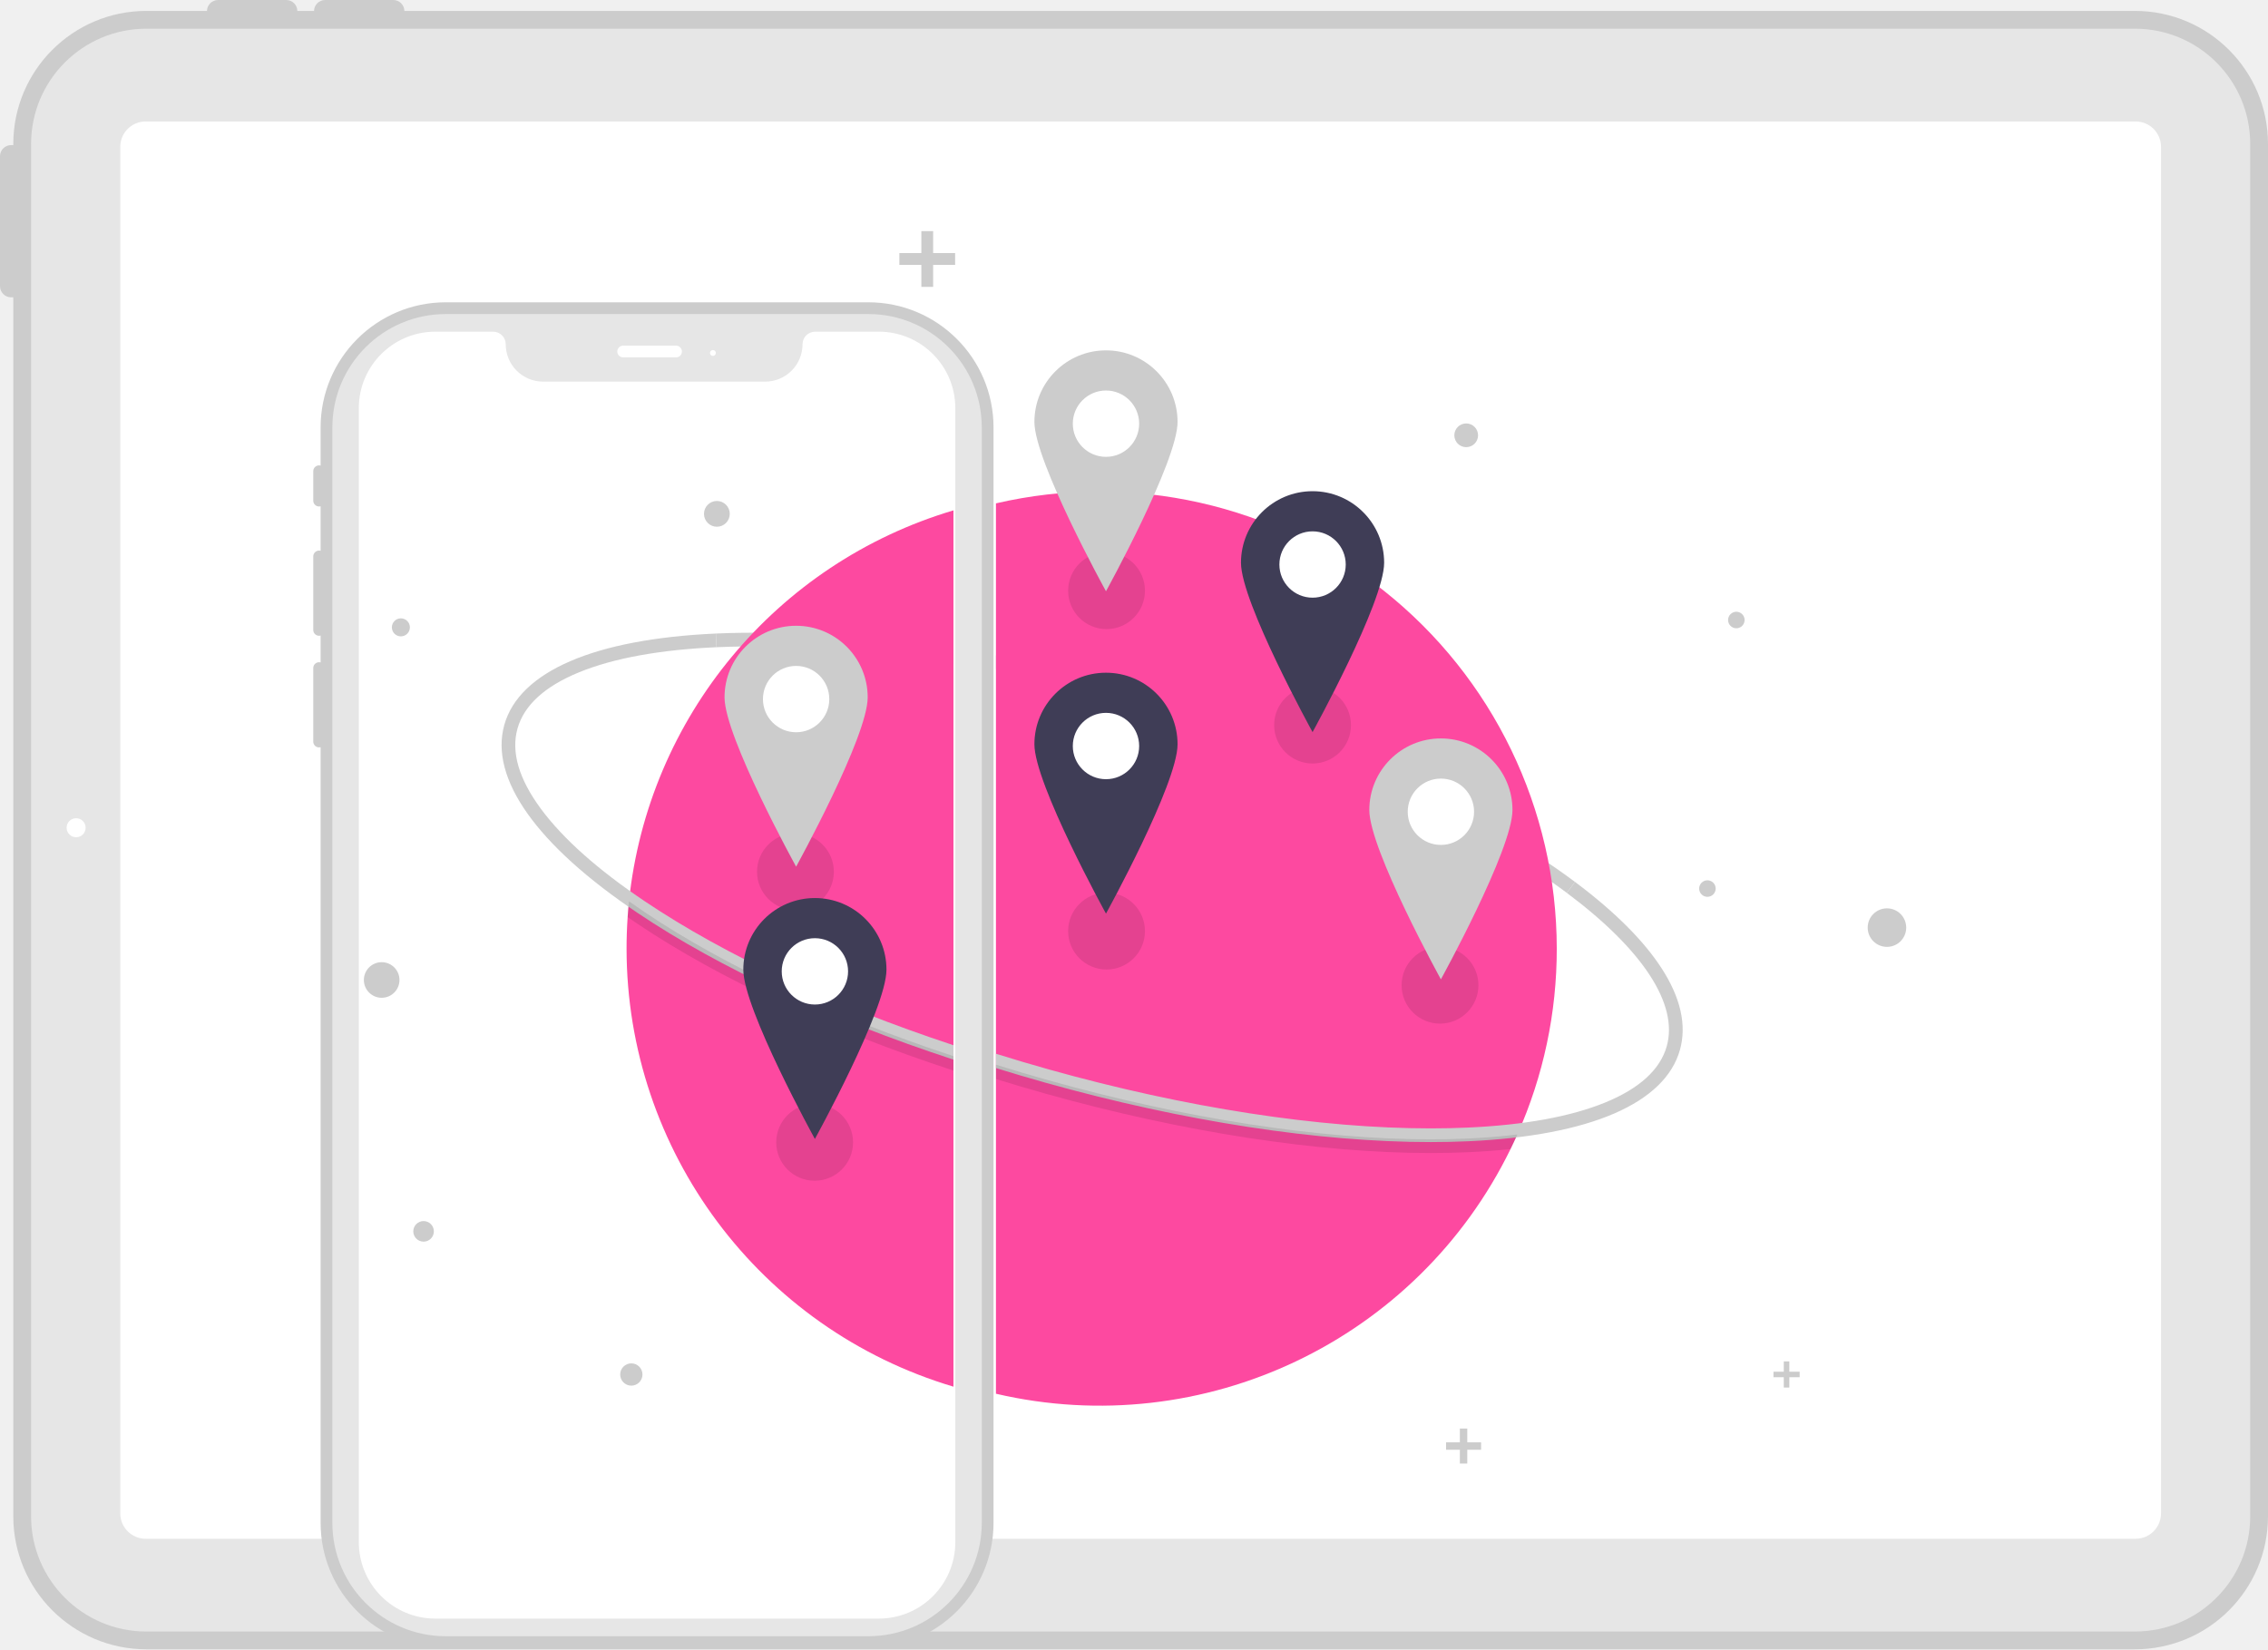
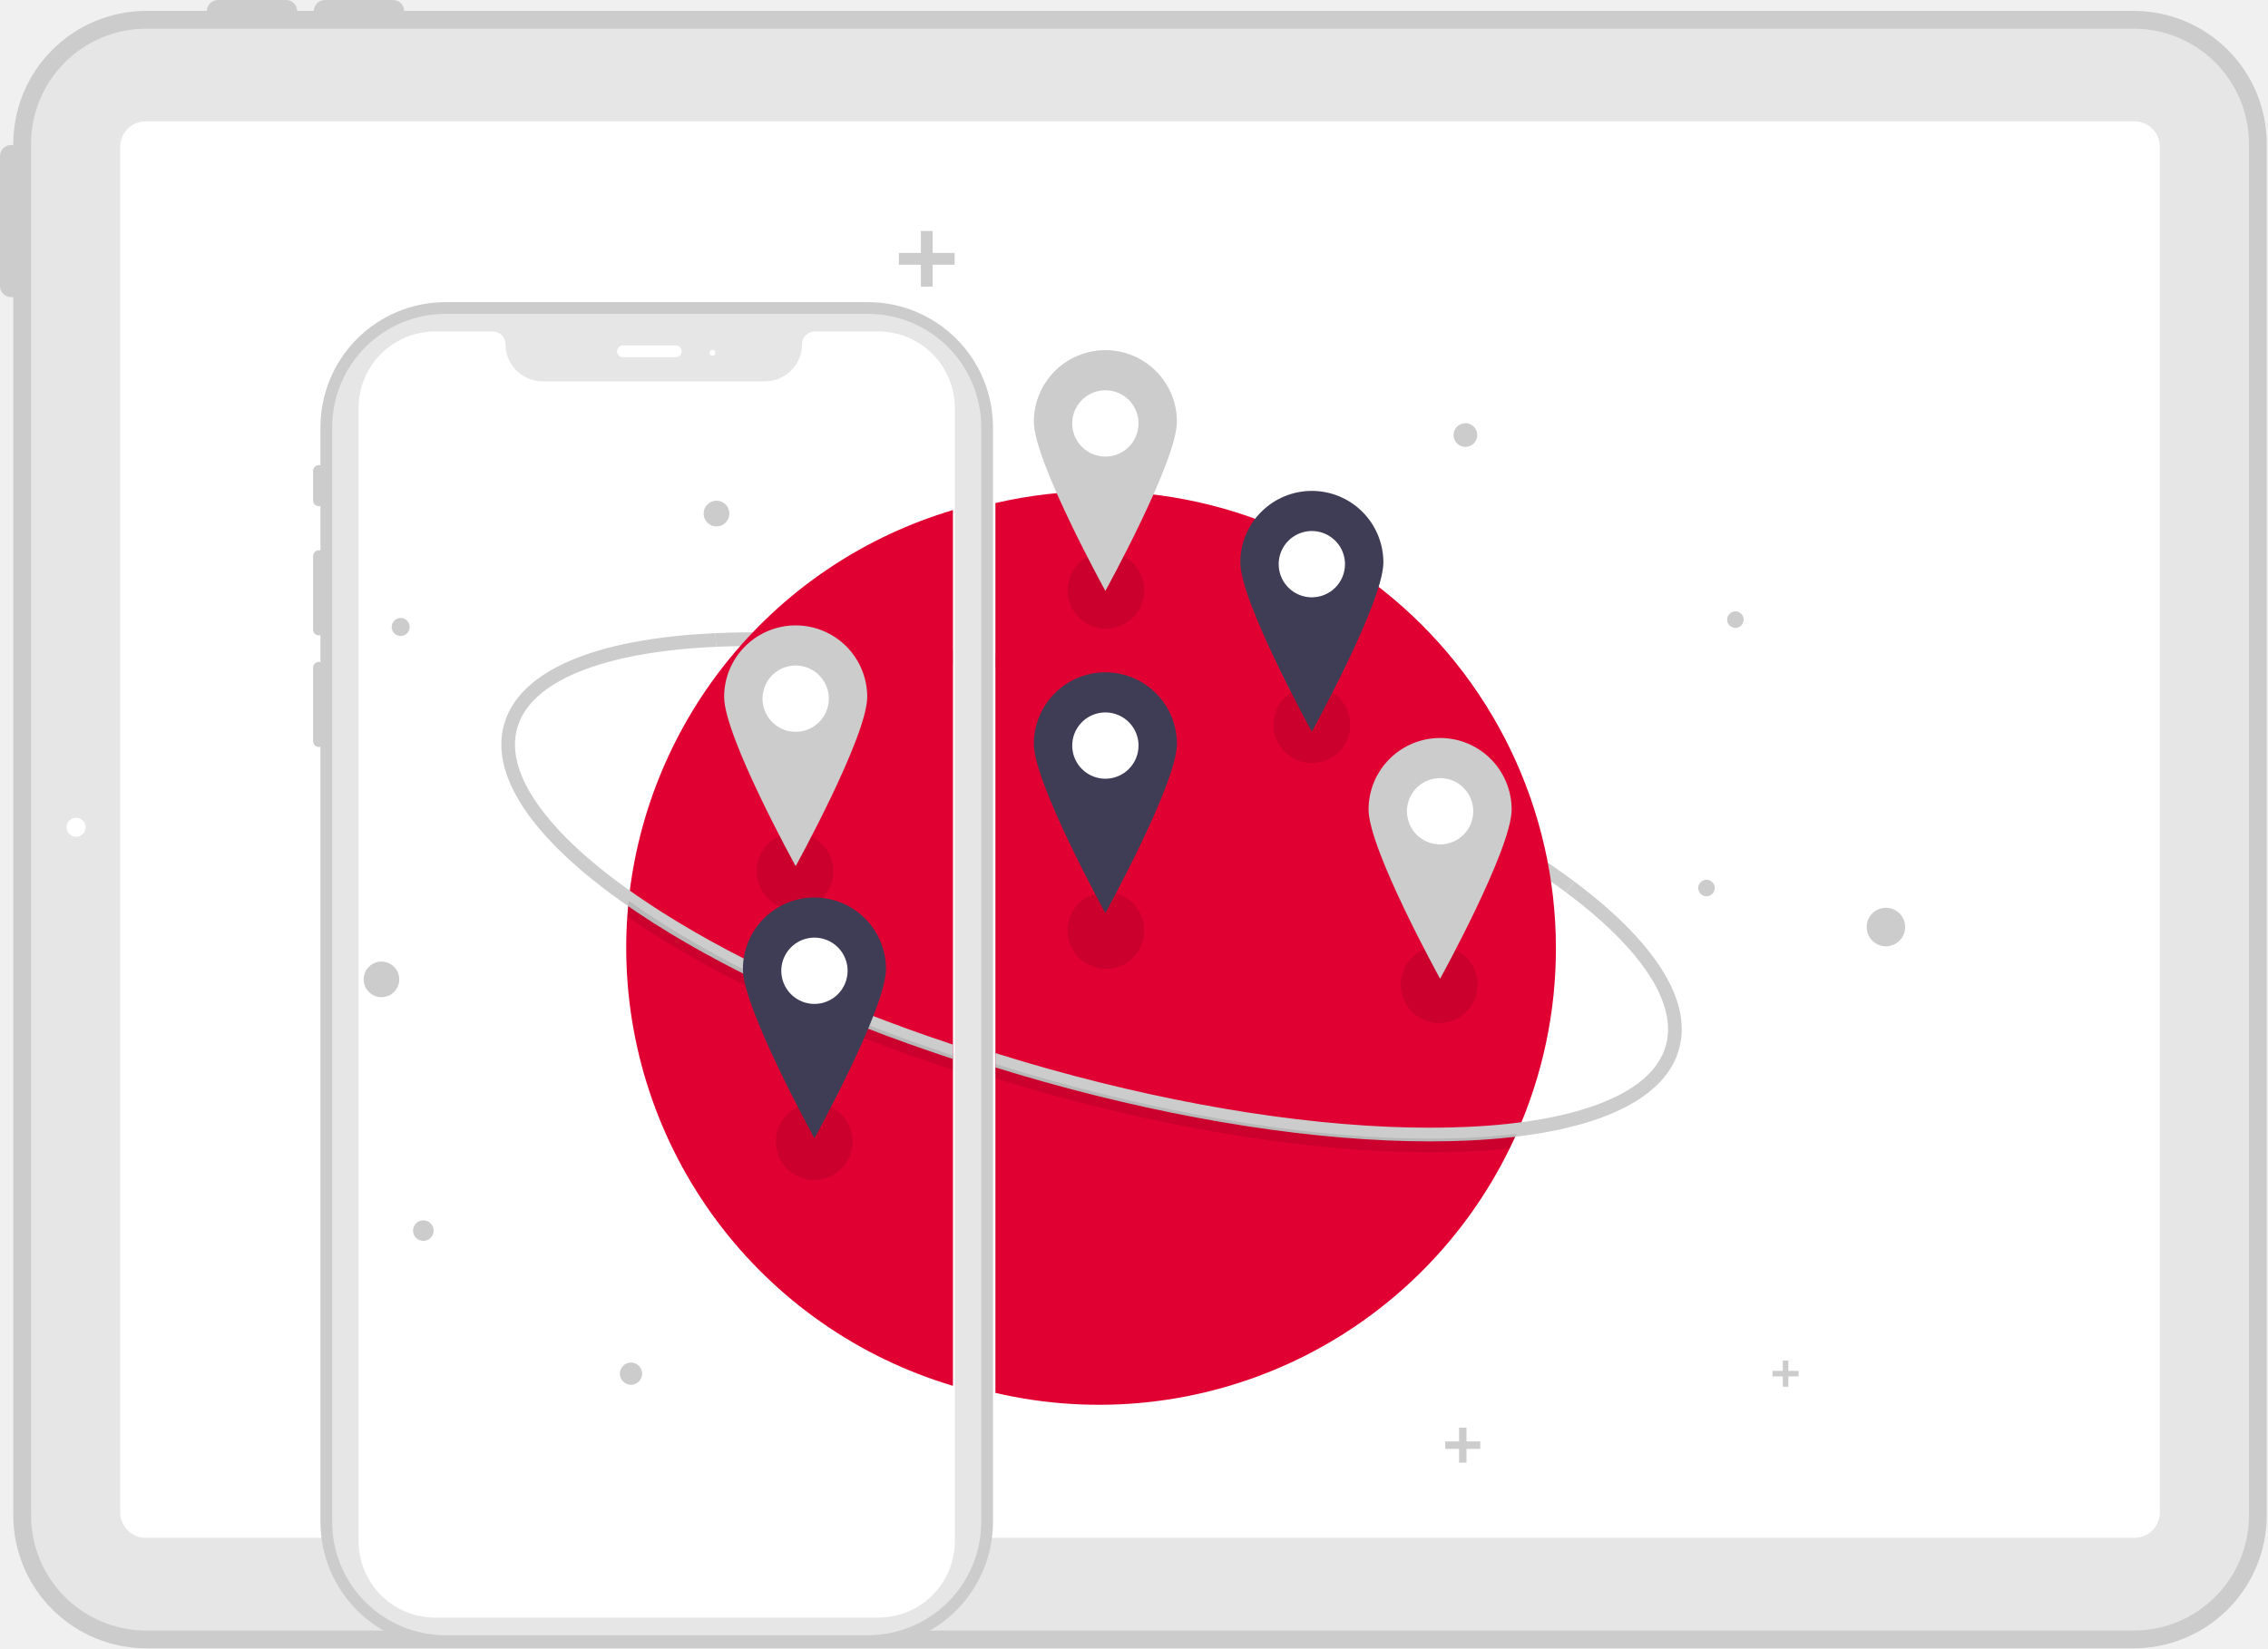
- <svg xmlns="http://www.w3.org/2000/svg" id="b88d90b7-f620-4670-beb6-c2778d3d2c46" data-name="Layer 1" width="724.603" height="527" viewBox="0 0 724.603 527">
-   <path d="M919.827,189.988H366.894a3.547,3.547,0,0,0-3.545-3.488H341.572a3.547,3.547,0,0,0-3.545,3.488h-5.333a3.547,3.547,0,0,0-3.545-3.488H307.371a3.547,3.547,0,0,0-3.545,3.488H284.421a42.523,42.523,0,0,0-42.475,42.474v.418c-.067-.004-.13-.02-.198-.02h-.498a3.551,3.551,0,0,0-3.551,3.551v41.538a3.551,3.551,0,0,0,3.551,3.551h.498c.068,0,.132-.016.198-.02V671.026A42.523,42.523,0,0,0,284.421,713.5H919.827a42.523,42.523,0,0,0,42.474-42.474v-438.563A42.523,42.523,0,0,0,919.827,189.988ZM949.517,671.026A29.724,29.724,0,0,1,919.827,700.716H284.421a29.724,29.724,0,0,1-29.691-29.69v-438.563a29.724,29.724,0,0,1,29.691-29.69H919.827A29.724,29.724,0,0,1,949.517,232.463Z" transform="translate(-237.6986 -186.5)" fill="#ccc" />
-   <path d="M919.827,707.818H284.421a36.834,36.834,0,0,1-36.793-36.793v-438.563A36.834,36.834,0,0,1,284.421,195.67H919.827a36.834,36.834,0,0,1,36.793,36.792v438.563A36.834,36.834,0,0,1,919.827,707.818Z" transform="translate(-237.6986 -186.5)" fill="#e6e6e6" />
-   <path d="M920.021,678.178H284.227a8.107,8.107,0,0,1-8.098-8.098V233.408a8.107,8.107,0,0,1,8.098-8.098H920.021a8.107,8.107,0,0,1,8.098,8.098V670.079A8.107,8.107,0,0,1,920.021,678.178Z" transform="translate(-237.6986 -186.5)" fill="#fff" />
-   <circle cx="24.32" cy="264.484" r="3.04" fill="#fff" />
-   <path d="M515.159,283.092H380.092a40.008,40.008,0,0,0-39.963,39.963v12.208a1.855,1.855,0,0,0-2.347,1.811v9.388a1.855,1.855,0,0,0,2.347,1.811v14.215a1.855,1.855,0,0,0-2.347,1.811v23.471a1.855,1.855,0,0,0,2.347,1.811v8.582a1.855,1.855,0,0,0-2.347,1.811v23.471a1.855,1.855,0,0,0,2.347,1.811v247.855a40.008,40.008,0,0,0,39.963,39.963H515.159a40.008,40.008,0,0,0,39.963-39.963V323.055A40.008,40.008,0,0,0,515.159,283.092Zm31.514,390.022a31.549,31.549,0,0,1-31.514,31.514H380.092a31.549,31.549,0,0,1-31.514-31.514V323.055a31.549,31.549,0,0,1,31.514-31.514H515.159a31.549,31.549,0,0,1,31.514,31.514Z" transform="translate(-237.6986 -186.5)" fill="#ccc" />
-   <path d="M515.159,709.321H380.092a36.249,36.249,0,0,1-36.208-36.208V323.055a36.249,36.249,0,0,1,36.208-36.208H515.159a36.249,36.249,0,0,1,36.208,36.208V673.113A36.249,36.249,0,0,1,515.159,709.321Z" transform="translate(-237.6986 -186.5)" fill="#e6e6e6" />
-   <path d="M518.496,703.688H376.755a24.448,24.448,0,0,1-24.421-24.421V316.901a24.448,24.448,0,0,1,24.421-24.421h18.485a4.041,4.041,0,0,1,4.036,4.036,11.937,11.937,0,0,0,11.924,11.924h70.974a11.937,11.937,0,0,0,11.924-11.924,4.041,4.041,0,0,1,4.036-4.036h20.362a24.448,24.448,0,0,1,24.421,24.421V679.267A24.448,24.448,0,0,1,518.496,703.688Z" transform="translate(-237.6986 -186.5)" fill="#fff" />
-   <path d="M453.728,300.695h-16.899a1.878,1.878,0,1,1,0-3.755h16.899a1.878,1.878,0,0,1,0,3.755Z" transform="translate(-237.6986 -186.5)" fill="#fff" />
-   <circle cx="227.765" cy="112.786" r="0.939" fill="#fff" />
-   <path d="M466.415,388.934l.196,4.368c22.33-1,48.186.945,75.706,5.538V394.411C514.756,389.854,488.841,387.93,466.415,388.934Z" transform="translate(-237.6986 -186.5)" fill="#ccc" />
-   <path d="M438.65,474.485q-.26,2.507-.424,5.045-.346,4.991-.346,10.06A146.147,146.147,0,0,0,542.317,629.579v-280.002A146.075,146.075,0,0,0,438.65,474.485Z" transform="translate(-237.6986 -186.5)" fill="#fd49a0" />
-   <circle cx="128.076" cy="200.458" r="2.879" fill="#ccc" />
-   <circle cx="121.94" cy="313.131" r="5.687" fill="#ccc" />
-   <circle cx="229.035" cy="164.191" r="4.119" fill="#ccc" />
-   <circle cx="135.327" cy="393.453" r="3.286" fill="#ccc" />
-   <circle cx="201.704" cy="439.191" r="3.559" fill="#ccc" />
-   <polygon points="305.157 80.869 298.134 80.869 298.134 73.846 294.366 73.846 294.366 80.869 287.34 80.869 287.34 84.639 294.366 84.639 294.366 91.662 298.134 91.662 298.134 84.639 305.157 84.639 305.157 80.869" fill="#ccc" />
-   <circle cx="254.136" cy="278.548" r="12.271" opacity="0.1" style="isolation:isolate" />
-   <circle cx="260.271" cy="365.005" r="12.271" opacity="0.1" style="isolation:isolate" />
-   <path d="M443.833,474.572c-15.058-10.111-26.274-20.086-33.336-29.649-7.045-9.54-9.557-18.157-7.467-25.614,2.09-7.457,8.715-13.514,19.692-18.002,11.003-4.499,25.769-7.192,43.888-8.004l-.195-4.368c-38.8,1.739-62.806,12.107-67.595,29.194s10.331,38.422,42.575,60.073c26.295,17.657,61.513,33.962,100.922,46.876v-4.602C503.839,507.761,469.504,491.81,443.833,474.572Z" transform="translate(-237.6986 -186.5)" fill="#ccc" />
-   <path d="M443.831,478.07q-2.669-1.795-5.181-3.585-.26,2.507-.424,5.045,1.556,1.086,3.17,2.169c26.295,17.657,61.512,33.963,100.921,46.877v-4.602C503.84,511.258,469.506,495.308,443.831,478.07Z" transform="translate(-237.6986 -186.5)" opacity="0.1" style="isolation:isolate" />
-   <path d="M606.676,407.649c-17.197-4.82-34.242-8.746-50.781-11.768v4.443c16.156,2.979,32.8,6.825,49.6,11.534C658.981,426.85,707.378,448.697,738.278,471.798l2.618-3.502C709.581,444.885,660.659,422.78,606.676,407.649Z" transform="translate(-237.6986 -186.5)" fill="#ccc" />
-   <path d="M735.07,489.591a146.128,146.128,0,0,0-179.175-142.253v284.497a146.105,146.105,0,0,0,164.41-78.187q1.13-2.304,2.173-4.652a145.501,145.501,0,0,0,12.592-59.405Z" transform="translate(-237.6986 -186.5)" fill="#fd49a0" />
-   <circle cx="355.204" cy="129.05" r="1.673" fill="#f2f2f2" />
-   <circle cx="468.435" cy="139.091" r="3.79" fill="#ccc" />
-   <circle cx="602.862" cy="296.397" r="6.154" fill="#ccc" />
-   <circle cx="554.742" cy="198.111" r="2.64" fill="#ccc" />
-   <circle cx="545.501" cy="283.919" r="2.64" fill="#ccc" />
-   <polygon points="473.192 460.867 468.78 460.867 468.78 456.458 466.415 456.458 466.415 460.867 462.006 460.867 462.006 463.233 466.415 463.233 466.415 467.643 468.78 467.643 468.78 463.233 473.192 463.233 473.192 460.867" fill="#ccc" />
-   <polygon points="574.971 438.296 571.675 438.296 571.675 435 569.904 435 569.904 438.296 566.608 438.296 566.608 440.066 569.904 440.066 569.904 443.362 571.675 443.362 571.675 440.066 574.971 440.066 574.971 438.296" fill="#ccc" />
-   <circle cx="353.531" cy="188.744" r="12.271" opacity="0.1" style="isolation:isolate" />
-   <circle cx="353.531" cy="297.513" r="12.271" opacity="0.1" style="isolation:isolate" />
-   <circle cx="419.35" cy="231.694" r="12.271" opacity="0.1" style="isolation:isolate" />
-   <circle cx="460.069" cy="314.804" r="12.271" opacity="0.1" style="isolation:isolate" />
-   <path d="M768.461,495.737c-5.762-8.842-15.036-18.074-27.565-27.441l-2.618,3.502c24.347,18.202,35.688,35.6,31.935,48.989-2.09,7.457-8.715,13.514-19.692,18.002-11.004,4.499-25.77,7.192-43.889,8.004q-5.775.258-11.851.258c-35.453-.001-78.2-6.565-121.905-18.815q-8.596-2.409-16.982-5.04v4.578q7.81,2.427,15.801,4.672c44.087,12.357,87.247,18.977,123.107,18.976,4.105,0,8.121-.087,12.025-.262,38.8-1.739,62.806-12.107,67.595-29.194C776.645,514.041,774.639,505.216,768.461,495.737Z" transform="translate(-237.6986 -186.5)" fill="#ccc" />
-   <path d="M706.634,550.29q-5.773.258-11.853.258c-35.449,0-78.201-6.563-121.905-18.813q-8.596-2.409-16.981-5.04v4.579q7.809,2.426,15.8,4.672c44.089,12.356,87.247,18.975,123.107,18.975,4.105,0,8.124-.087,12.028-.262q7.074-.315,13.475-1.01,1.131-2.304,2.173-4.652Q715.042,549.909,706.634,550.29Z" transform="translate(-237.6986 -186.5)" opacity="0.1" style="isolation:isolate" />
-   <circle cx="419.301" cy="180.5" r="16" fill="#fff" />
-   <path d="M657.049,343.45a22.869,22.869,0,0,0-22.869,22.869c0,12.63,22.869,54.105,22.869,54.105S679.918,378.95,679.918,366.32A22.869,22.869,0,0,0,657.049,343.45Zm0,34.025a10.598,10.598,0,1,1,10.598-10.598,10.598,10.598,0,0,1-10.598,10.598h0Z" transform="translate(-237.6986 -186.5)" fill="#3f3d56" />
-   <circle cx="353.301" cy="238.5" r="16" fill="#fff" />
-   <path d="M591.049,401.45a22.869,22.869,0,0,0-22.869,22.869c0,12.63,22.869,54.105,22.869,54.105S613.918,436.95,613.918,424.32A22.869,22.869,0,0,0,591.049,401.45Zm0,34.025a10.598,10.598,0,1,1,10.598-10.598,10.598,10.598,0,0,1-10.598,10.598h0Z" transform="translate(-237.6986 -186.5)" fill="#3f3d56" />
-   <circle cx="353.301" cy="135.5" r="16" fill="#fff" />
-   <path d="M591.049,298.45a22.869,22.869,0,0,0-22.869,22.869c0,12.63,22.869,54.105,22.869,54.105S613.918,333.95,613.918,321.32A22.869,22.869,0,0,0,591.049,298.45Zm0,34.025a10.598,10.598,0,1,1,10.598-10.598,10.598,10.598,0,0,1-10.598,10.598h0Z" transform="translate(-237.6986 -186.5)" fill="#ccc" />
-   <circle cx="460.301" cy="259.5" r="16" fill="#fff" />
-   <path d="M698.049,422.45a22.869,22.869,0,0,0-22.869,22.869c0,12.63,22.869,54.105,22.869,54.105S720.918,457.95,720.918,445.32A22.869,22.869,0,0,0,698.049,422.45Zm0,34.025a10.598,10.598,0,1,1,10.598-10.598,10.598,10.598,0,0,1-10.598,10.598h0Z" transform="translate(-237.6986 -186.5)" fill="#ccc" />
-   <circle cx="254.301" cy="223.5" r="16" fill="#fff" />
-   <path d="M492.049,386.45a22.869,22.869,0,0,0-22.869,22.869c0,12.63,22.869,54.105,22.869,54.105S514.918,421.95,514.918,409.32A22.869,22.869,0,0,0,492.049,386.45Zm0,34.025a10.598,10.598,0,1,1,10.598-10.598,10.598,10.598,0,0,1-10.598,10.598h0Z" transform="translate(-237.6986 -186.5)" fill="#ccc" />
-   <circle cx="260.301" cy="310.5" r="16" fill="#fff" />
-   <path d="M498.049,473.45a22.869,22.869,0,0,0-22.869,22.869c0,12.63,22.869,54.105,22.869,54.105S520.918,508.95,520.918,496.32A22.869,22.869,0,0,0,498.049,473.45Zm0,34.025a10.598,10.598,0,1,1,10.598-10.598,10.598,10.598,0,0,1-10.598,10.598h0Z" transform="translate(-237.6986 -186.5)" fill="#3f3d56" />
+ <svg xmlns="http://www.w3.org/2000/svg" width="725" height="527" viewBox="0 0 725 527" fill="none">
+   <g id="seamless-1 1" clip-path="url(#clip0)">
+     <path id="Vector" d="M682.128 3.488H129.195C129.18 2.558 128.8 1.671 128.137 1.019C127.474 0.366 126.581 0.001 125.65 0H103.873C102.943 0 102.05 0.366 101.387 1.019C100.724 1.671 100.343 2.558 100.328 3.488H94.995C94.979 2.558 94.599 1.671 93.936 1.019C93.273 0.366 92.38 0.001 91.45 0H69.672C68.742 0.001 67.849 0.366 67.186 1.019C66.523 1.671 66.143 2.558 66.127 3.488H46.723C35.462 3.501 24.665 7.98 16.703 15.943C8.74 23.905 4.26 34.701 4.248 45.962V46.381C4.181 46.377 4.117 46.361 4.049 46.361H3.551C3.085 46.361 2.623 46.453 2.192 46.631C1.761 46.809 1.37 47.071 1.04 47.401C0.71 47.731 0.449 48.122 0.27 48.553C0.092 48.984 -1.31314e-05 49.446 1.40815e-09 49.912V91.45C-1.31314e-05 91.917 0.092 92.378 0.27 92.809C0.449 93.24 0.71 93.632 1.04 93.961C1.37 94.291 1.761 94.553 2.192 94.731C2.623 94.91 3.085 95.001 3.551 95.001H4.049C4.117 95.001 4.181 94.985 4.248 94.981V484.526C4.26 495.787 8.74 506.583 16.703 514.546C24.665 522.508 35.462 526.987 46.723 527H682.128C693.389 526.987 704.186 522.508 712.148 514.545C720.111 506.583 724.59 495.787 724.603 484.526V45.963C724.59 34.702 720.111 23.905 712.148 15.943C704.186 7.98 693.389 3.501 682.128 3.488ZM711.818 484.526C711.809 492.397 708.678 499.944 703.112 505.51C697.546 511.076 690 514.207 682.128 514.216H46.723C38.851 514.207 31.304 511.076 25.738 505.51C20.172 499.944 17.041 492.397 17.032 484.526V45.963C17.041 38.091 20.172 30.544 25.738 24.978C31.304 19.412 38.851 16.281 46.723 16.273H682.128C690 16.282 697.546 19.412 703.112 24.978C708.678 30.544 711.809 38.091 711.818 45.962V484.526Z" fill="#CCCCCC" />
+     <path id="Vector_2" d="M682.128 521.318H46.722C36.968 521.307 27.616 517.427 20.718 510.53C13.821 503.632 9.941 494.28 9.93 484.526V45.962C9.941 36.208 13.821 26.856 20.718 19.958C27.616 13.061 36.968 9.181 46.722 9.17H682.128C691.882 9.181 701.234 13.061 708.132 19.958C715.03 26.856 718.91 36.208 718.921 45.962V484.525C718.91 494.28 715.03 503.632 708.132 510.53C701.235 517.427 691.882 521.307 682.128 521.318V521.318Z" fill="#E6E6E6" />
+     <path id="Vector_3" d="M682.323 491.678H46.528C44.381 491.676 42.323 490.822 40.805 489.304C39.286 487.785 38.433 485.727 38.43 483.58V46.908C38.433 44.761 39.287 42.703 40.805 41.185C42.323 39.667 44.381 38.813 46.528 38.81H682.323C684.469 38.813 686.528 39.667 688.046 41.185C689.564 42.703 690.418 44.761 690.421 46.908V483.58C690.418 485.727 689.564 487.785 688.046 489.304C686.528 490.822 684.47 491.676 682.323 491.678V491.678Z" fill="white" />
+     <path id="Vector_4" d="M24.32 267.524C25.999 267.524 27.36 266.163 27.36 264.484C27.36 262.805 25.999 261.444 24.32 261.444C22.641 261.444 21.28 262.805 21.28 264.484C21.28 266.163 22.641 267.524 24.32 267.524Z" fill="white" />
+     <path id="Vector_5" d="M277.46 96.592H142.394C131.799 96.604 121.641 100.818 114.149 108.31C106.657 115.802 102.443 125.96 102.431 136.555V148.763C102.154 148.687 101.862 148.676 101.58 148.732C101.298 148.787 101.033 148.908 100.805 149.083C100.578 149.259 100.394 149.485 100.269 149.744C100.143 150.003 100.08 150.287 100.084 150.575V159.963C100.08 160.25 100.143 160.535 100.269 160.794C100.394 161.052 100.578 161.279 100.805 161.454C101.033 161.63 101.298 161.75 101.58 161.806C101.862 161.861 102.154 161.85 102.431 161.774V175.989C102.154 175.913 101.862 175.902 101.58 175.958C101.298 176.013 101.033 176.134 100.805 176.309C100.578 176.485 100.394 176.711 100.269 176.97C100.143 177.229 100.08 177.513 100.084 177.801V201.271C100.08 201.559 100.143 201.843 100.269 202.102C100.394 202.361 100.578 202.587 100.805 202.763C101.033 202.939 101.298 203.059 101.58 203.114C101.862 203.17 102.154 203.159 102.431 203.083V211.665C102.154 211.589 101.862 211.578 101.58 211.633C101.298 211.689 101.033 211.809 100.805 211.985C100.578 212.161 100.394 212.387 100.269 212.646C100.143 212.904 100.08 213.189 100.084 213.476V236.947C100.08 237.235 100.143 237.519 100.269 237.778C100.394 238.037 100.578 238.263 100.805 238.438C101.033 238.614 101.298 238.734 101.58 238.79C101.862 238.845 102.154 238.835 102.431 238.758V486.613C102.443 497.208 106.657 507.366 114.149 514.858C121.641 522.35 131.799 526.564 142.394 526.576H277.46C288.055 526.564 298.213 522.35 305.705 514.858C313.197 507.366 317.411 497.208 317.423 486.613V136.555C317.411 125.96 313.197 115.802 305.705 108.31C298.213 100.818 288.055 96.604 277.46 96.592V96.592ZM308.974 486.613C308.964 494.968 305.641 502.979 299.733 508.886C293.825 514.794 285.815 518.117 277.46 518.127H142.394C134.039 518.117 126.029 514.794 120.121 508.886C114.213 502.979 110.89 494.968 110.88 486.613V136.555C110.89 128.2 114.213 120.19 120.121 114.282C126.029 108.374 134.039 105.051 142.394 105.041H277.46C285.815 105.051 293.825 108.374 299.733 114.282C305.641 120.19 308.964 128.2 308.974 136.555V486.613Z" fill="#CCCCCC" />
+     <path id="Vector_6" d="M277.46 522.821H142.394C132.794 522.81 123.591 518.992 116.803 512.204C110.015 505.416 106.197 496.213 106.186 486.613V136.554C106.197 126.955 110.015 117.752 116.803 110.964C123.591 104.176 132.794 100.358 142.394 100.347H277.46C287.059 100.358 296.263 104.176 303.051 110.964C309.839 117.752 313.657 126.955 313.668 136.554V486.613C313.657 496.212 309.839 505.416 303.051 512.204C296.263 518.992 287.059 522.81 277.46 522.821V522.821Z" fill="#E6E6E6" />
+     <path id="Vector_7" d="M280.798 517.188H139.056C132.582 517.18 126.375 514.605 121.797 510.027C117.218 505.449 114.643 499.241 114.636 492.767V130.4C114.643 123.926 117.218 117.718 121.797 113.14C126.375 108.562 132.582 105.987 139.056 105.979H157.541C158.611 105.981 159.637 106.406 160.394 107.163C161.151 107.92 161.576 108.946 161.577 110.016C161.581 113.177 162.838 116.208 165.074 118.443C167.309 120.679 170.34 121.936 173.501 121.94H244.475C247.637 121.936 250.668 120.679 252.903 118.443C255.138 116.208 256.396 113.177 256.399 110.016C256.4 108.946 256.826 107.92 257.583 107.163C258.339 106.406 259.365 105.981 260.435 105.979H280.798C287.272 105.987 293.479 108.562 298.058 113.14C302.636 117.718 305.211 123.926 305.219 130.4V492.767C305.211 499.241 302.636 505.449 298.058 510.027C293.48 514.605 287.272 517.18 280.798 517.188V517.188Z" fill="white" />
+     <path id="Vector_8" d="M216.029 114.195H199.13C198.632 114.195 198.155 113.997 197.802 113.645C197.45 113.293 197.252 112.815 197.252 112.317C197.252 111.819 197.45 111.342 197.802 110.989C198.155 110.637 198.632 110.439 199.13 110.439H216.029C216.526 110.441 217.003 110.639 217.354 110.991C217.705 111.343 217.902 111.82 217.902 112.317C217.902 112.814 217.705 113.291 217.354 113.643C217.003 113.995 216.526 114.194 216.029 114.195V114.195Z" fill="white" />
+     <path id="Vector_9" d="M227.765 113.725C228.283 113.725 228.703 113.305 228.703 112.786C228.703 112.268 228.283 111.848 227.765 111.848C227.246 111.848 226.826 112.268 226.826 112.786C226.826 113.305 227.246 113.725 227.765 113.725Z" fill="white" />
+     <path id="Vector_10" d="M228.717 202.435L228.913 206.803C251.242 205.802 277.099 207.748 304.619 212.34V207.911C277.057 203.354 251.142 201.43 228.717 202.435Z" fill="#CCCCCC" />
+     <path id="Vector_11" d="M200.951 287.985C200.778 289.656 200.636 291.338 200.527 293.03C200.297 296.357 200.182 299.711 200.182 303.09C200.199 334.558 210.372 365.179 229.189 390.401C248.005 415.623 274.46 434.097 304.618 443.078V163.076C276.922 171.309 252.29 187.571 233.838 209.805C215.385 232.039 203.94 259.246 200.951 287.985V287.985Z" fill="#E10032" />
+     <path id="Vector_12" d="M128.076 203.337C129.665 203.337 130.954 202.048 130.954 200.458C130.954 198.868 129.665 197.579 128.076 197.579C126.486 197.579 125.197 198.868 125.197 200.458C125.197 202.048 126.486 203.337 128.076 203.337Z" fill="#CCCCCC" />
+     <path id="Vector_13" d="M121.94 318.818C125.081 318.818 127.627 316.272 127.627 313.131C127.627 309.99 125.081 307.444 121.94 307.444C118.799 307.444 116.253 309.99 116.253 313.131C116.253 316.272 118.799 318.818 121.94 318.818Z" fill="#CCCCCC" />
+     <path id="Vector_14" d="M229.035 168.31C231.31 168.31 233.154 166.466 233.154 164.191C233.154 161.916 231.31 160.072 229.035 160.072C226.761 160.072 224.917 161.916 224.917 164.191C224.917 166.466 226.761 168.31 229.035 168.31Z" fill="#CCCCCC" />
+     <path id="Vector_15" d="M135.327 396.738C137.142 396.738 138.613 395.267 138.613 393.452C138.613 391.637 137.142 390.166 135.327 390.166C133.512 390.166 132.041 391.637 132.041 393.452C132.041 395.267 133.512 396.738 135.327 396.738Z" fill="#CCCCCC" />
+     <path id="Vector_16" d="M201.704 442.75C203.669 442.75 205.262 441.157 205.262 439.192C205.262 437.226 203.669 435.633 201.704 435.633C199.738 435.633 198.145 437.226 198.145 439.192C198.145 441.157 199.738 442.75 201.704 442.75Z" fill="#CCCCCC" />
+     <path id="Vector_17" d="M305.157 80.869H298.134V73.846H294.366V80.869H287.34V84.639H294.366V91.662H298.134V84.639H305.157V80.869Z" fill="#CCCCCC" />
+     <path id="Vector_18" opacity="0.1" d="M254.136 290.819C260.913 290.819 266.407 285.325 266.407 278.548C266.407 271.77 260.913 266.276 254.136 266.276C247.358 266.276 241.864 271.77 241.864 278.548C241.864 285.325 247.358 290.819 254.136 290.819Z" fill="black" />
+     <path id="Vector_19" opacity="0.1" d="M260.271 377.277C267.049 377.277 272.543 371.783 272.543 365.006C272.543 358.228 267.049 352.734 260.271 352.734C253.494 352.734 248 358.228 248 365.006C248 371.783 253.494 377.277 260.271 377.277Z" fill="black" />
+     <path id="Vector_20" d="M206.134 288.072C191.076 277.961 179.86 267.986 172.798 258.423C165.754 248.884 163.242 240.266 165.332 232.809C167.422 225.352 174.047 219.295 185.024 214.807C196.027 210.307 210.793 207.614 228.912 206.803L228.717 202.435C189.917 204.173 165.911 214.541 161.122 231.629C156.333 248.716 171.452 270.05 203.697 291.702C229.991 309.359 265.21 325.664 304.619 338.578V333.977C266.14 321.261 231.805 305.31 206.134 288.072Z" fill="#CCCCCC" />
+     <path id="Vector_21" opacity="0.1" d="M206.132 291.571C204.353 290.374 202.626 289.179 200.951 287.985C200.778 289.657 200.636 291.339 200.527 293.031C201.565 293.755 202.621 294.478 203.697 295.199C229.992 312.857 265.21 329.162 304.618 342.077V337.474C266.141 324.758 231.807 308.808 206.132 291.571Z" fill="black" />
+     <path id="Vector_22" d="M368.977 221.15C351.78 216.329 334.735 212.404 318.197 209.382V213.825C334.352 216.804 350.997 220.651 367.797 225.36C421.282 240.35 469.679 262.197 500.579 285.298L503.198 281.796C471.882 258.385 422.961 236.28 368.977 221.15Z" fill="#CCCCCC" />
+     <path id="Vector_23" d="M497.372 303.091C497.358 281.1 492.381 259.395 482.812 239.595C473.243 219.794 459.328 202.409 442.105 188.735C424.882 175.061 404.795 165.451 383.34 160.62C361.886 155.79 339.618 155.864 318.197 160.838V445.335C350.405 452.832 384.204 449.181 414.068 434.979C443.932 420.777 468.095 396.863 482.607 367.148C483.36 365.612 484.085 364.061 484.78 362.496C493.109 343.8 497.399 323.558 497.372 303.091L497.372 303.091Z" fill="#E10032" />
+     <path id="Vector_24" d="M355.204 130.724C356.129 130.724 356.878 129.975 356.878 129.05C356.878 128.126 356.129 127.377 355.204 127.377C354.28 127.377 353.531 128.126 353.531 129.05C353.531 129.975 354.28 130.724 355.204 130.724Z" fill="#F2F2F2" />
+     <path id="Vector_25" d="M468.435 142.881C470.529 142.881 472.226 141.184 472.226 139.091C472.226 136.998 470.529 135.301 468.435 135.301C466.342 135.301 464.645 136.998 464.645 139.091C464.645 141.184 466.342 142.881 468.435 142.881Z" fill="#CCCCCC" />
+     <path id="Vector_26" d="M602.862 302.551C606.261 302.551 609.016 299.796 609.016 296.397C609.016 292.998 606.261 290.243 602.862 290.243C599.464 290.243 596.708 292.998 596.708 296.397C596.708 299.796 599.464 302.551 602.862 302.551Z" fill="#CCCCCC" />
+     <path id="Vector_27" d="M554.742 200.751C556.2 200.751 557.383 199.569 557.383 198.111C557.383 196.653 556.2 195.471 554.742 195.471C553.284 195.471 552.102 196.653 552.102 198.111C552.102 199.569 553.284 200.751 554.742 200.751Z" fill="#CCCCCC" />
+     <path id="Vector_28" d="M545.502 286.56C546.96 286.56 548.142 285.378 548.142 283.92C548.142 282.461 546.96 281.279 545.502 281.279C544.043 281.279 542.861 282.461 542.861 283.92C542.861 285.378 544.043 286.56 545.502 286.56Z" fill="#CCCCCC" />
+     <path id="Vector_29" d="M473.192 460.867H468.78V456.458H466.415V460.867H462.006V463.233H466.415V467.643H468.78V463.233H473.192V460.867Z" fill="#CCCCCC" />
+     <path id="Vector_30" d="M574.971 438.296H571.675V435H569.904V438.296H566.608V440.066H569.904V443.362H571.675V440.066H574.971V438.296Z" fill="#CCCCCC" />
+     <path id="Vector_31" opacity="0.1" d="M353.531 201.015C360.308 201.015 365.802 195.521 365.802 188.744C365.802 181.967 360.308 176.473 353.531 176.473C346.754 176.473 341.26 181.967 341.26 188.744C341.26 195.521 346.754 201.015 353.531 201.015Z" fill="black" />
+     <path id="Vector_32" opacity="0.1" d="M353.531 309.784C360.308 309.784 365.802 304.29 365.802 297.513C365.802 290.735 360.308 285.241 353.531 285.241C346.754 285.241 341.26 290.735 341.26 297.513C341.26 304.29 346.754 309.784 353.531 309.784Z" fill="black" />
+     <path id="Vector_33" opacity="0.1" d="M419.35 243.966C426.127 243.966 431.621 238.471 431.621 231.694C431.621 224.917 426.127 219.423 419.35 219.423C412.573 219.423 407.079 224.917 407.079 231.694C407.079 238.471 412.573 243.966 419.35 243.966Z" fill="black" />
+     <path id="Vector_34" opacity="0.1" d="M460.069 327.076C466.846 327.076 472.34 321.582 472.34 314.805C472.34 308.027 466.846 302.533 460.069 302.533C453.291 302.533 447.797 308.027 447.797 314.805C447.797 321.582 453.291 327.076 460.069 327.076Z" fill="black" />
+     <path id="Vector_35" d="M530.763 309.237C525 300.395 515.726 291.162 503.198 281.796L500.579 285.297C524.926 303.499 536.267 320.897 532.514 334.287C530.425 341.744 523.799 347.8 512.823 352.289C501.819 356.788 487.053 359.481 468.934 360.293C465.084 360.465 461.134 360.551 457.083 360.551C421.631 360.551 378.883 353.986 335.178 341.737C329.447 340.13 323.787 338.45 318.197 336.696V341.274C323.403 342.892 328.67 344.449 333.998 345.947C378.085 358.304 421.245 364.924 457.105 364.923C461.21 364.923 465.225 364.836 469.13 364.661C507.929 362.922 531.935 352.554 536.725 335.467C538.946 327.541 536.94 318.716 530.763 309.237Z" fill="#CCCCCC" />
+     <path id="Vector_36" opacity="0.1" d="M468.935 363.789C465.086 363.961 461.135 364.047 457.082 364.047C421.633 364.047 378.881 357.485 335.177 345.234C329.447 343.628 323.786 341.947 318.197 340.193V344.772C323.402 346.39 328.669 347.947 333.997 349.444C378.085 361.8 421.243 368.419 457.104 368.419C461.209 368.419 465.228 368.332 469.132 368.157C473.848 367.947 478.34 367.61 482.607 367.147C483.361 365.611 484.085 364.06 484.78 362.495C479.822 363.104 474.54 363.536 468.935 363.789Z" fill="black" />
+     <path id="Vector_37" d="M419.301 196.5C428.138 196.5 435.301 189.337 435.301 180.5C435.301 171.663 428.138 164.5 419.301 164.5C410.465 164.5 403.301 171.663 403.301 180.5C403.301 189.337 410.465 196.5 419.301 196.5Z" fill="white" />
+     <path id="Vector_38" d="M419.35 156.95C413.285 156.95 407.468 159.36 403.179 163.648C398.89 167.937 396.481 173.754 396.481 179.819C396.481 192.45 419.35 233.925 419.35 233.925C419.35 233.925 442.219 192.45 442.219 179.819C442.219 173.754 439.81 167.937 435.521 163.648C431.232 159.36 425.415 156.95 419.35 156.95ZM419.35 190.975C417.254 190.975 415.205 190.354 413.462 189.189C411.719 188.025 410.361 186.369 409.559 184.433C408.757 182.496 408.547 180.366 408.956 178.31C409.365 176.254 410.374 174.366 411.856 172.883C413.338 171.401 415.227 170.392 417.282 169.983C419.338 169.574 421.469 169.784 423.406 170.586C425.342 171.388 426.997 172.747 428.162 174.489C429.326 176.232 429.948 178.281 429.948 180.377C429.948 183.188 428.831 185.884 426.844 187.871C424.856 189.859 422.161 190.975 419.35 190.975V190.975Z" fill="#3F3D56" />
+     <path id="Vector_39" d="M353.301 254.5C362.138 254.5 369.301 247.337 369.301 238.5C369.301 229.663 362.138 222.5 353.301 222.5C344.465 222.5 337.301 229.663 337.301 238.5C337.301 247.337 344.465 254.5 353.301 254.5Z" fill="white" />
+     <path id="Vector_40" d="M353.35 214.95C347.285 214.95 341.468 217.36 337.179 221.648C332.89 225.937 330.481 231.754 330.481 237.819C330.481 250.45 353.35 291.925 353.35 291.925C353.35 291.925 376.219 250.45 376.219 237.819C376.219 231.754 373.81 225.937 369.521 221.648C365.232 217.36 359.415 214.95 353.35 214.95V214.95ZM353.35 248.975C351.254 248.975 349.205 248.354 347.462 247.189C345.719 246.025 344.361 244.369 343.559 242.433C342.757 240.496 342.547 238.366 342.956 236.31C343.365 234.254 344.374 232.366 345.856 230.883C347.338 229.401 349.227 228.392 351.282 227.983C353.338 227.574 355.469 227.784 357.406 228.586C359.342 229.388 360.997 230.747 362.162 232.489C363.326 234.232 363.948 236.281 363.948 238.377C363.948 241.188 362.831 243.884 360.844 245.871C358.856 247.859 356.161 248.975 353.35 248.975V248.975Z" fill="#3F3D56" />
+     <path id="Vector_41" d="M353.301 151.5C362.138 151.5 369.301 144.337 369.301 135.5C369.301 126.663 362.138 119.5 353.301 119.5C344.465 119.5 337.301 126.663 337.301 135.5C337.301 144.337 344.465 151.5 353.301 151.5Z" fill="white" />
+     <path id="Vector_42" d="M353.35 111.95C347.285 111.95 341.468 114.36 337.179 118.648C332.89 122.937 330.481 128.754 330.481 134.819C330.481 147.45 353.35 188.925 353.35 188.925C353.35 188.925 376.219 147.45 376.219 134.819C376.219 128.754 373.81 122.937 369.521 118.648C365.232 114.36 359.415 111.95 353.35 111.95ZM353.35 145.975C351.254 145.975 349.205 145.354 347.462 144.189C345.719 143.025 344.361 141.369 343.559 139.433C342.757 137.496 342.547 135.366 342.956 133.31C343.365 131.254 344.374 129.366 345.856 127.883C347.338 126.401 349.227 125.392 351.282 124.983C353.338 124.574 355.469 124.784 357.406 125.586C359.342 126.388 360.997 127.747 362.162 129.489C363.326 131.232 363.948 133.281 363.948 135.377C363.948 136.769 363.674 138.147 363.141 139.433C362.609 140.719 361.828 141.887 360.844 142.871C359.86 143.855 358.691 144.636 357.406 145.169C356.12 145.701 354.742 145.975 353.35 145.975V145.975Z" fill="#CCCCCC" />
+     <path id="Vector_43" d="M460.301 275.5C469.138 275.5 476.301 268.337 476.301 259.5C476.301 250.663 469.138 243.5 460.301 243.5C451.465 243.5 444.301 250.663 444.301 259.5C444.301 268.337 451.465 275.5 460.301 275.5Z" fill="white" />
+     <path id="Vector_44" d="M460.35 235.95C454.285 235.95 448.468 238.36 444.179 242.648C439.89 246.937 437.481 252.754 437.481 258.819C437.481 271.45 460.35 312.925 460.35 312.925C460.35 312.925 483.219 271.45 483.219 258.819C483.219 252.754 480.81 246.937 476.521 242.648C472.232 238.36 466.415 235.95 460.35 235.95V235.95ZM460.35 269.975C458.254 269.975 456.205 269.354 454.462 268.189C452.719 267.025 451.361 265.369 450.559 263.433C449.757 261.496 449.547 259.366 449.956 257.31C450.365 255.254 451.374 253.366 452.856 251.883C454.338 250.401 456.227 249.392 458.282 248.983C460.338 248.574 462.469 248.784 464.406 249.586C466.342 250.388 467.997 251.747 469.162 253.489C470.326 255.232 470.948 257.281 470.948 259.377C470.948 262.188 469.831 264.884 467.844 266.871C465.856 268.859 463.161 269.975 460.35 269.975V269.975Z" fill="#CCCCCC" />
+     <path id="Vector_45" d="M254.301 239.5C263.138 239.5 270.301 232.337 270.301 223.5C270.301 214.663 263.138 207.5 254.301 207.5C245.465 207.5 238.301 214.663 238.301 223.5C238.301 232.337 245.465 239.5 254.301 239.5Z" fill="white" />
+     <path id="Vector_46" d="M254.35 199.95C248.285 199.95 242.468 202.36 238.179 206.648C233.89 210.937 231.481 216.754 231.481 222.819C231.481 235.45 254.35 276.925 254.35 276.925C254.35 276.925 277.219 235.45 277.219 222.819C277.219 216.754 274.81 210.937 270.521 206.648C266.232 202.36 260.416 199.95 254.35 199.95V199.95ZM254.35 233.975C252.254 233.975 250.205 233.354 248.462 232.189C246.719 231.025 245.361 229.369 244.559 227.433C243.757 225.496 243.547 223.366 243.956 221.31C244.365 219.254 245.374 217.366 246.856 215.883C248.338 214.401 250.227 213.392 252.283 212.983C254.338 212.574 256.469 212.784 258.406 213.586C260.342 214.388 261.998 215.747 263.162 217.489C264.327 219.232 264.948 221.281 264.948 223.377C264.948 226.188 263.832 228.884 261.844 230.871C259.857 232.859 257.161 233.975 254.35 233.975V233.975Z" fill="#CCCCCC" />
+     <path id="Vector_47" d="M260.301 326.5C269.138 326.5 276.301 319.337 276.301 310.5C276.301 301.663 269.138 294.5 260.301 294.5C251.465 294.5 244.301 301.663 244.301 310.5C244.301 319.337 251.465 326.5 260.301 326.5Z" fill="white" />
+     <path id="Vector_48" d="M260.35 286.95C254.285 286.95 248.468 289.36 244.179 293.648C239.89 297.937 237.481 303.754 237.481 309.819C237.481 322.45 260.35 363.925 260.35 363.925C260.35 363.925 283.219 322.45 283.219 309.819C283.219 303.754 280.81 297.937 276.521 293.648C272.232 289.36 266.416 286.95 260.35 286.95ZM260.35 320.975C258.254 320.975 256.205 320.354 254.462 319.189C252.719 318.025 251.361 316.369 250.559 314.433C249.757 312.496 249.547 310.366 249.956 308.31C250.365 306.254 251.374 304.366 252.856 302.883C254.338 301.401 256.227 300.392 258.283 299.983C260.338 299.574 262.469 299.784 264.406 300.586C266.342 301.388 267.998 302.747 269.162 304.489C270.327 306.232 270.948 308.281 270.948 310.377C270.948 313.188 269.832 315.884 267.844 317.871C265.857 319.859 263.161 320.975 260.35 320.975V320.975Z" fill="#3F3D56" />
+   </g>
+   <defs>
+     <clipPath id="clip0">
+       <rect width="724.603" height="527" fill="white" />
+     </clipPath>
+   </defs>
</svg>
